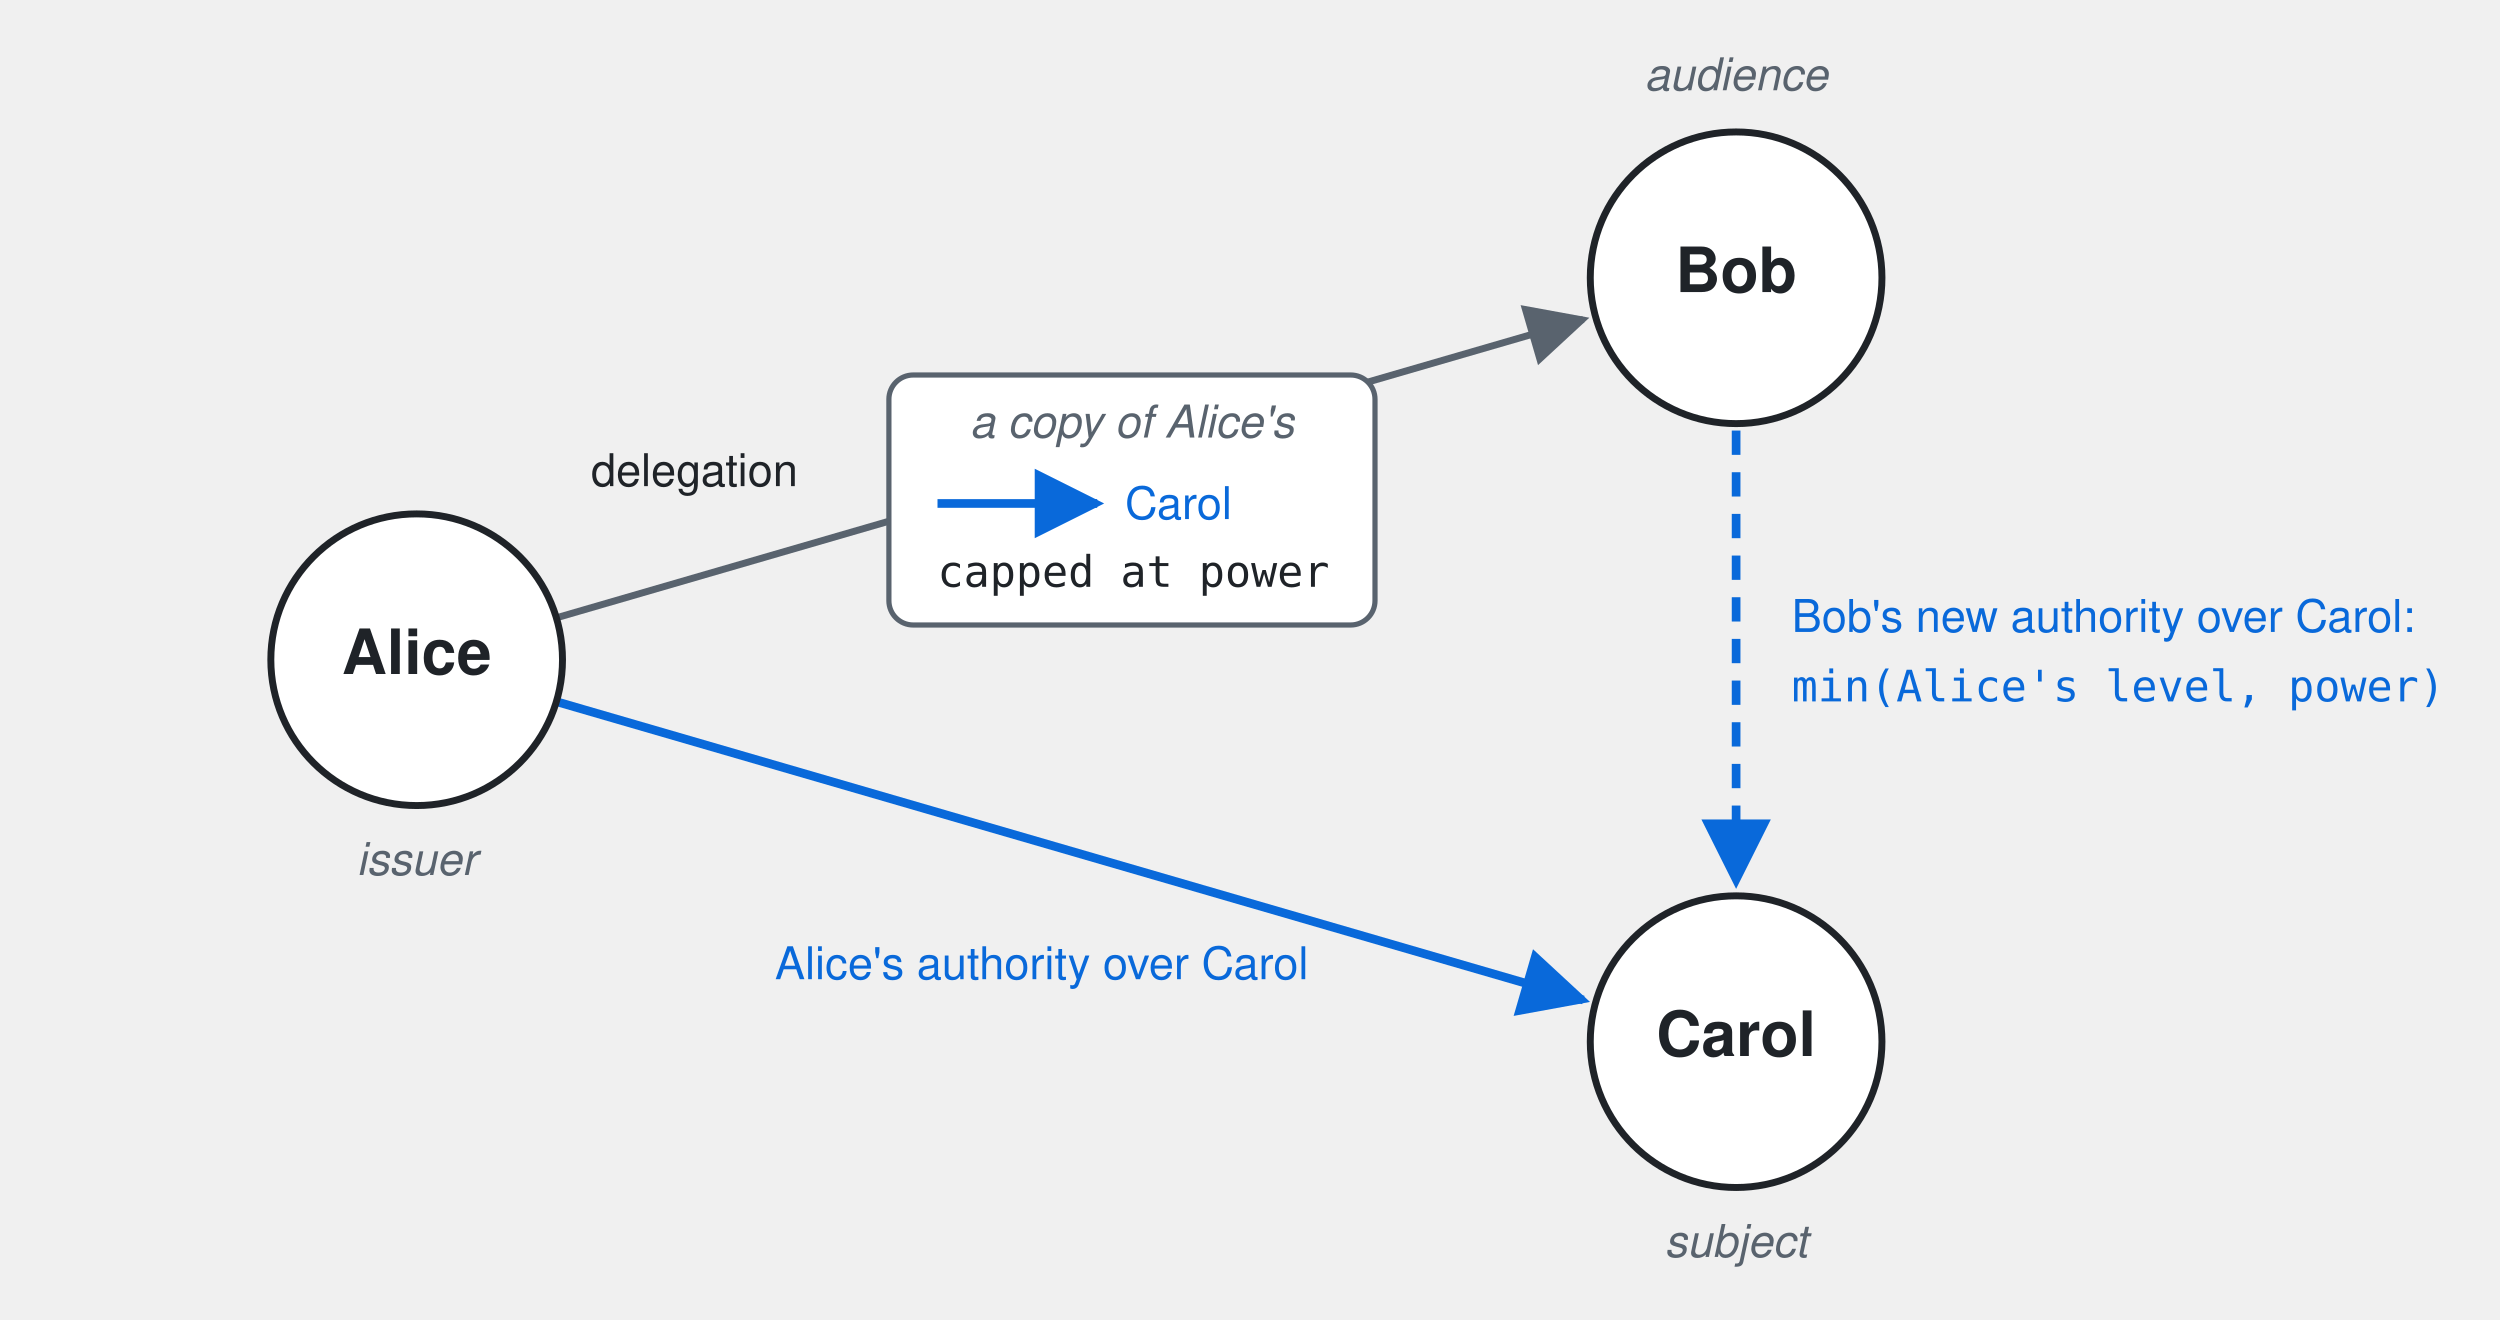
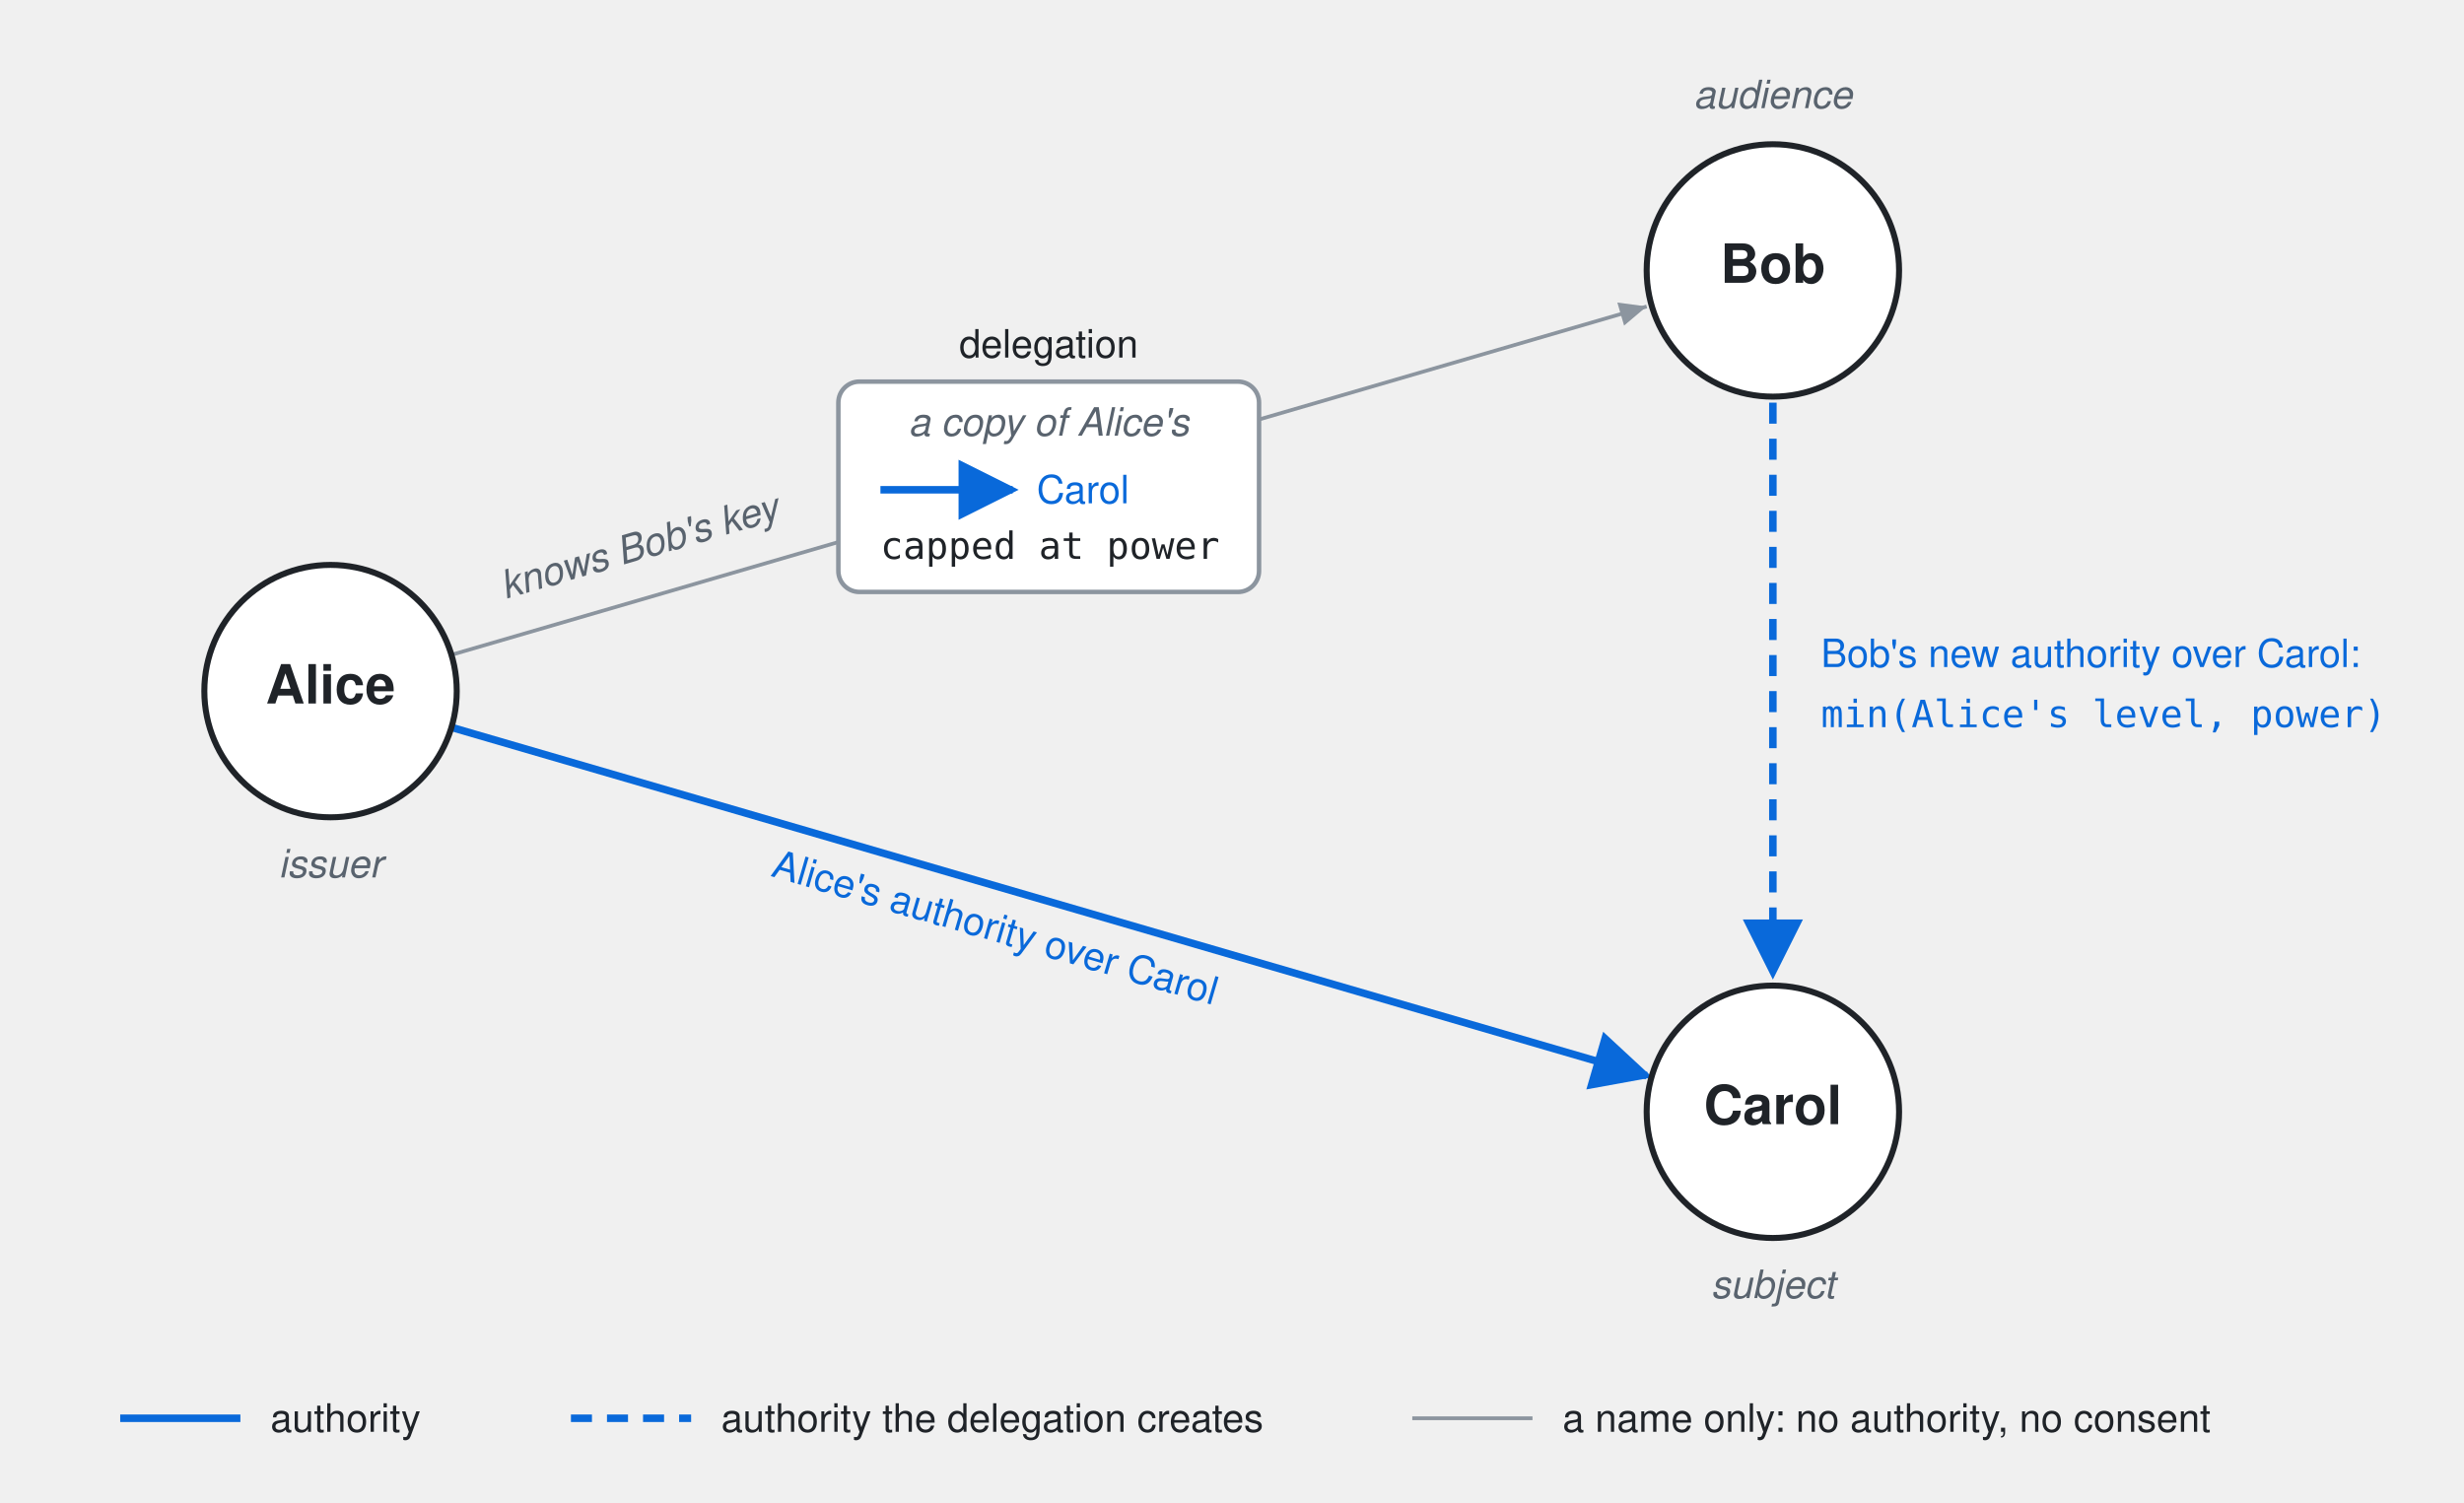
- <svg xmlns="http://www.w3.org/2000/svg" viewBox="0 0 720 380" width="720" height="380" role="img" aria-labelledby="title desc">
+ <svg xmlns="http://www.w3.org/2000/svg" viewBox="0 0 820 500" width="820" height="500" role="img" aria-labelledby="title desc">
  <style>
    text { font-family: ui-sans-serif, system-ui, -apple-system, "Segoe UI", Helvetica, Arial, sans-serif; fill: #1f2328; }
    .name { font-size: 18px; font-weight: 600; text-anchor: middle; dominant-baseline: central; }
    .role { font-size: 13px; fill: #59636e; text-anchor: middle; font-style: italic; }
+     .muted { fill: #59636e; font-style: italic; }
    .label { font-size: 13px; }
    .code { font-family: ui-monospace, SFMono-Regular, Menlo, Consolas, monospace; font-size: 12.5px; }
    .ref-text { fill: #0969da; }
    .node { fill: #ffffff; stroke: #1f2328; stroke-width: 2; }
-     .msg { stroke: #59636e; stroke-width: 2; fill: none; }
+     .name-line { stroke: #8c959f; stroke-width: 1.25; fill: none; }
    .ref-line { stroke: #0969da; stroke-width: 2.5; fill: none; }
    .new { stroke-dasharray: 7 5; }
-     .parcel { fill: #ffffff; stroke: #59636e; stroke-width: 1.5; }
-     .head-msg { fill: #59636e; }
+     .parcel { fill: #ffffff; stroke: #8c959f; stroke-width: 1.5; }
+     .head-name { fill: #8c959f; }
    .head-ref { fill: #0969da; }
    @media (prefers-color-scheme: dark) {
      text { fill: #e6edf3; }
-       .role { fill: #9198a1; }
+       .role, .muted { fill: #9198a1; }
      .ref-text { fill: #4493f8; }
      .node, .parcel { fill: #0d1117; }
      .node { stroke: #e6edf3; }
-       .msg, .parcel { stroke: #9198a1; }
+       .name-line, .parcel { stroke: #6e7681; }
      .ref-line { stroke: #4493f8; }
-       .head-msg { fill: #9198a1; }
+       .head-name { fill: #6e7681; }
      .head-ref { fill: #4493f8; }
    }
  </style>
  <defs>
-     <marker id="head-msg" viewBox="0 0 10 10" refX="9" refY="5" markerWidth="9" markerHeight="9" orient="auto-start-reverse">
-       <path class="head-msg" d="M0,0 L10,5 L0,10 z" />
+     <marker id="head-name" viewBox="0 0 10 10" refX="9" refY="5" markerWidth="8" markerHeight="8" orient="auto-start-reverse">
+       <path class="head-name" d="M0,1 L9,5 L0,9 z" />
    </marker>
    <marker id="head-ref" viewBox="0 0 10 10" refX="9" refY="5" markerWidth="8" markerHeight="8" orient="auto-start-reverse">
      <path class="head-ref" d="M0,0 L10,5 L0,10 z" />
    </marker>
  </defs>
-   <line class="ref-line" x1="160" y1="202" x2="456" y2="288" marker-end="url(#head-ref)" />
-   <text class="label ref-text" x="300" y="282" text-anchor="middle">Alice's authority over Carol</text>
-   <line class="msg" x1="160" y1="178" x2="456" y2="92" marker-end="url(#head-msg)" />
-   <text class="label" x="200" y="140" text-anchor="middle">delegation</text>
-   <rect class="parcel" x="256" y="108" width="140" height="72" rx="7" />
-   <text class="role" x="326" y="126">a copy of Alice's</text>
-   <line class="ref-line" x1="270" y1="145" x2="316" y2="145" marker-end="url(#head-ref)" />
-   <text class="label ref-text" x="324" y="149.5">Carol</text>
-   <text class="code" x="270" y="169">capped at power</text>
-   <line class="ref-line new" x1="500" y1="124" x2="500" y2="254" marker-end="url(#head-ref)" />
-   <text class="label ref-text" x="516" y="182">Bob's new authority over Carol:</text>
-   <text class="code ref-text" x="516" y="202">min(Alice's level, power)</text>
-   <circle class="node" cx="120" cy="190" r="42" />
-   <text class="name" x="120" y="190">Alice</text>
-   <text class="role" x="120" y="252">issuer</text>
-   <circle class="node" cx="500" cy="80" r="42" />
-   <text class="name" x="500" y="80">Bob</text>
-   <text class="role" x="500" y="26">audience</text>
-   <circle class="node" cx="500" cy="300" r="42" />
-   <text class="name" x="500" y="300">Carol</text>
-   <text class="role" x="500" y="362">subject</text>
+   <line class="ref-line" x1="150" y1="242" x2="548" y2="358" marker-end="url(#head-ref)" />
+   <text class="label ref-text" x="330" y="313" text-anchor="middle" transform="rotate(16.26 330 313)">Alice's authority over Carol</text>
+   <line class="name-line" x1="150" y1="218" x2="548" y2="102" marker-end="url(#head-name)" />
+   <text class="label muted" x="214" y="186" text-anchor="middle" transform="rotate(-16.26 214 186)">knows Bob's key</text>
+   <text class="label" x="349" y="119" text-anchor="middle">delegation</text>
+   <rect class="parcel" x="279" y="127" width="140" height="70" rx="7" />
+   <text class="label muted" x="349" y="145" text-anchor="middle">a copy of Alice's</text>
+   <line class="ref-line" x1="293" y1="163" x2="337" y2="163" marker-end="url(#head-ref)" />
+   <text class="label ref-text" x="345" y="167.5">Carol</text>
+   <text class="code" x="293" y="186">capped at power</text>
+   <line class="ref-line new" x1="590" y1="134" x2="590" y2="324" marker-end="url(#head-ref)" />
+   <text class="label ref-text" x="606" y="222">Bob's new authority over Carol:</text>
+   <text class="code ref-text" x="606" y="242">min(Alice's level, power)</text>
+   <circle class="node" cx="110" cy="230" r="42" />
+   <text class="name" x="110" y="230">Alice</text>
+   <text class="role" x="110" y="292">issuer</text>
+   <circle class="node" cx="590" cy="90" r="42" />
+   <text class="name" x="590" y="90">Bob</text>
+   <text class="role" x="590" y="36">audience</text>
+   <circle class="node" cx="590" cy="370" r="42" />
+   <text class="name" x="590" y="370">Carol</text>
+   <text class="role" x="590" y="432">subject</text>
+   <line class="ref-line" x1="40" y1="472" x2="80" y2="472" />
+   <text class="label" x="90" y="476.5">authority</text>
+   <line class="ref-line new" x1="190" y1="472" x2="230" y2="472" />
+   <text class="label" x="240" y="476.5">authority the delegation creates</text>
+   <line class="name-line" x1="470" y1="472" x2="510" y2="472" />
+   <text class="label" x="520" y="476.5">a name only: no authority, no consent</text>
</svg>
